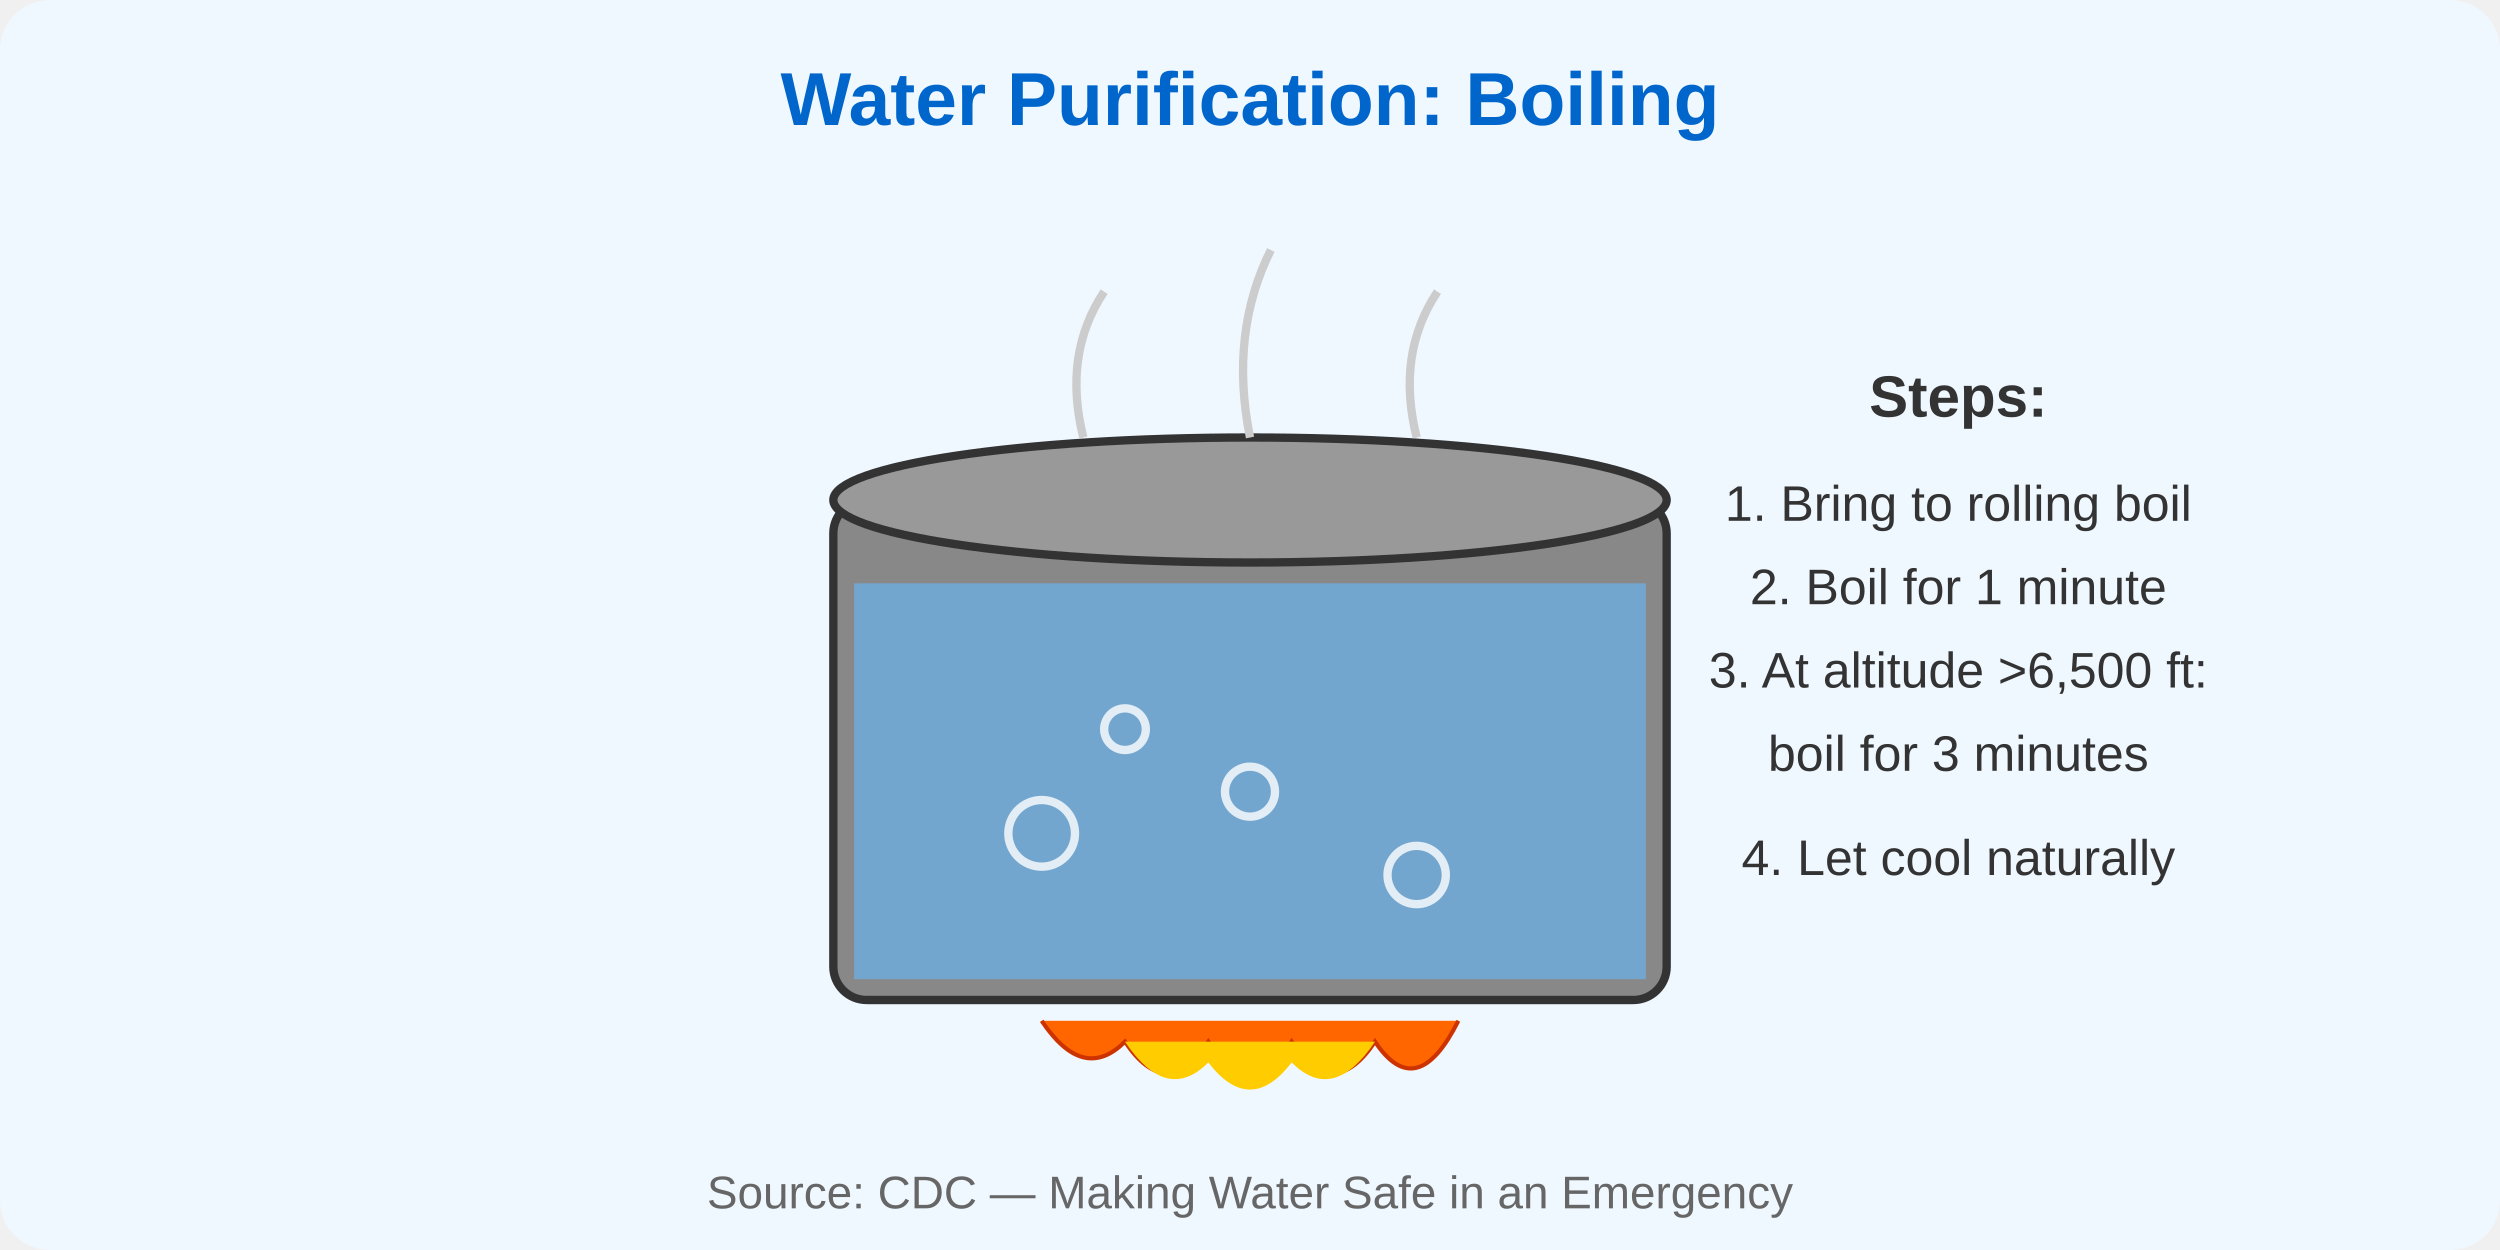
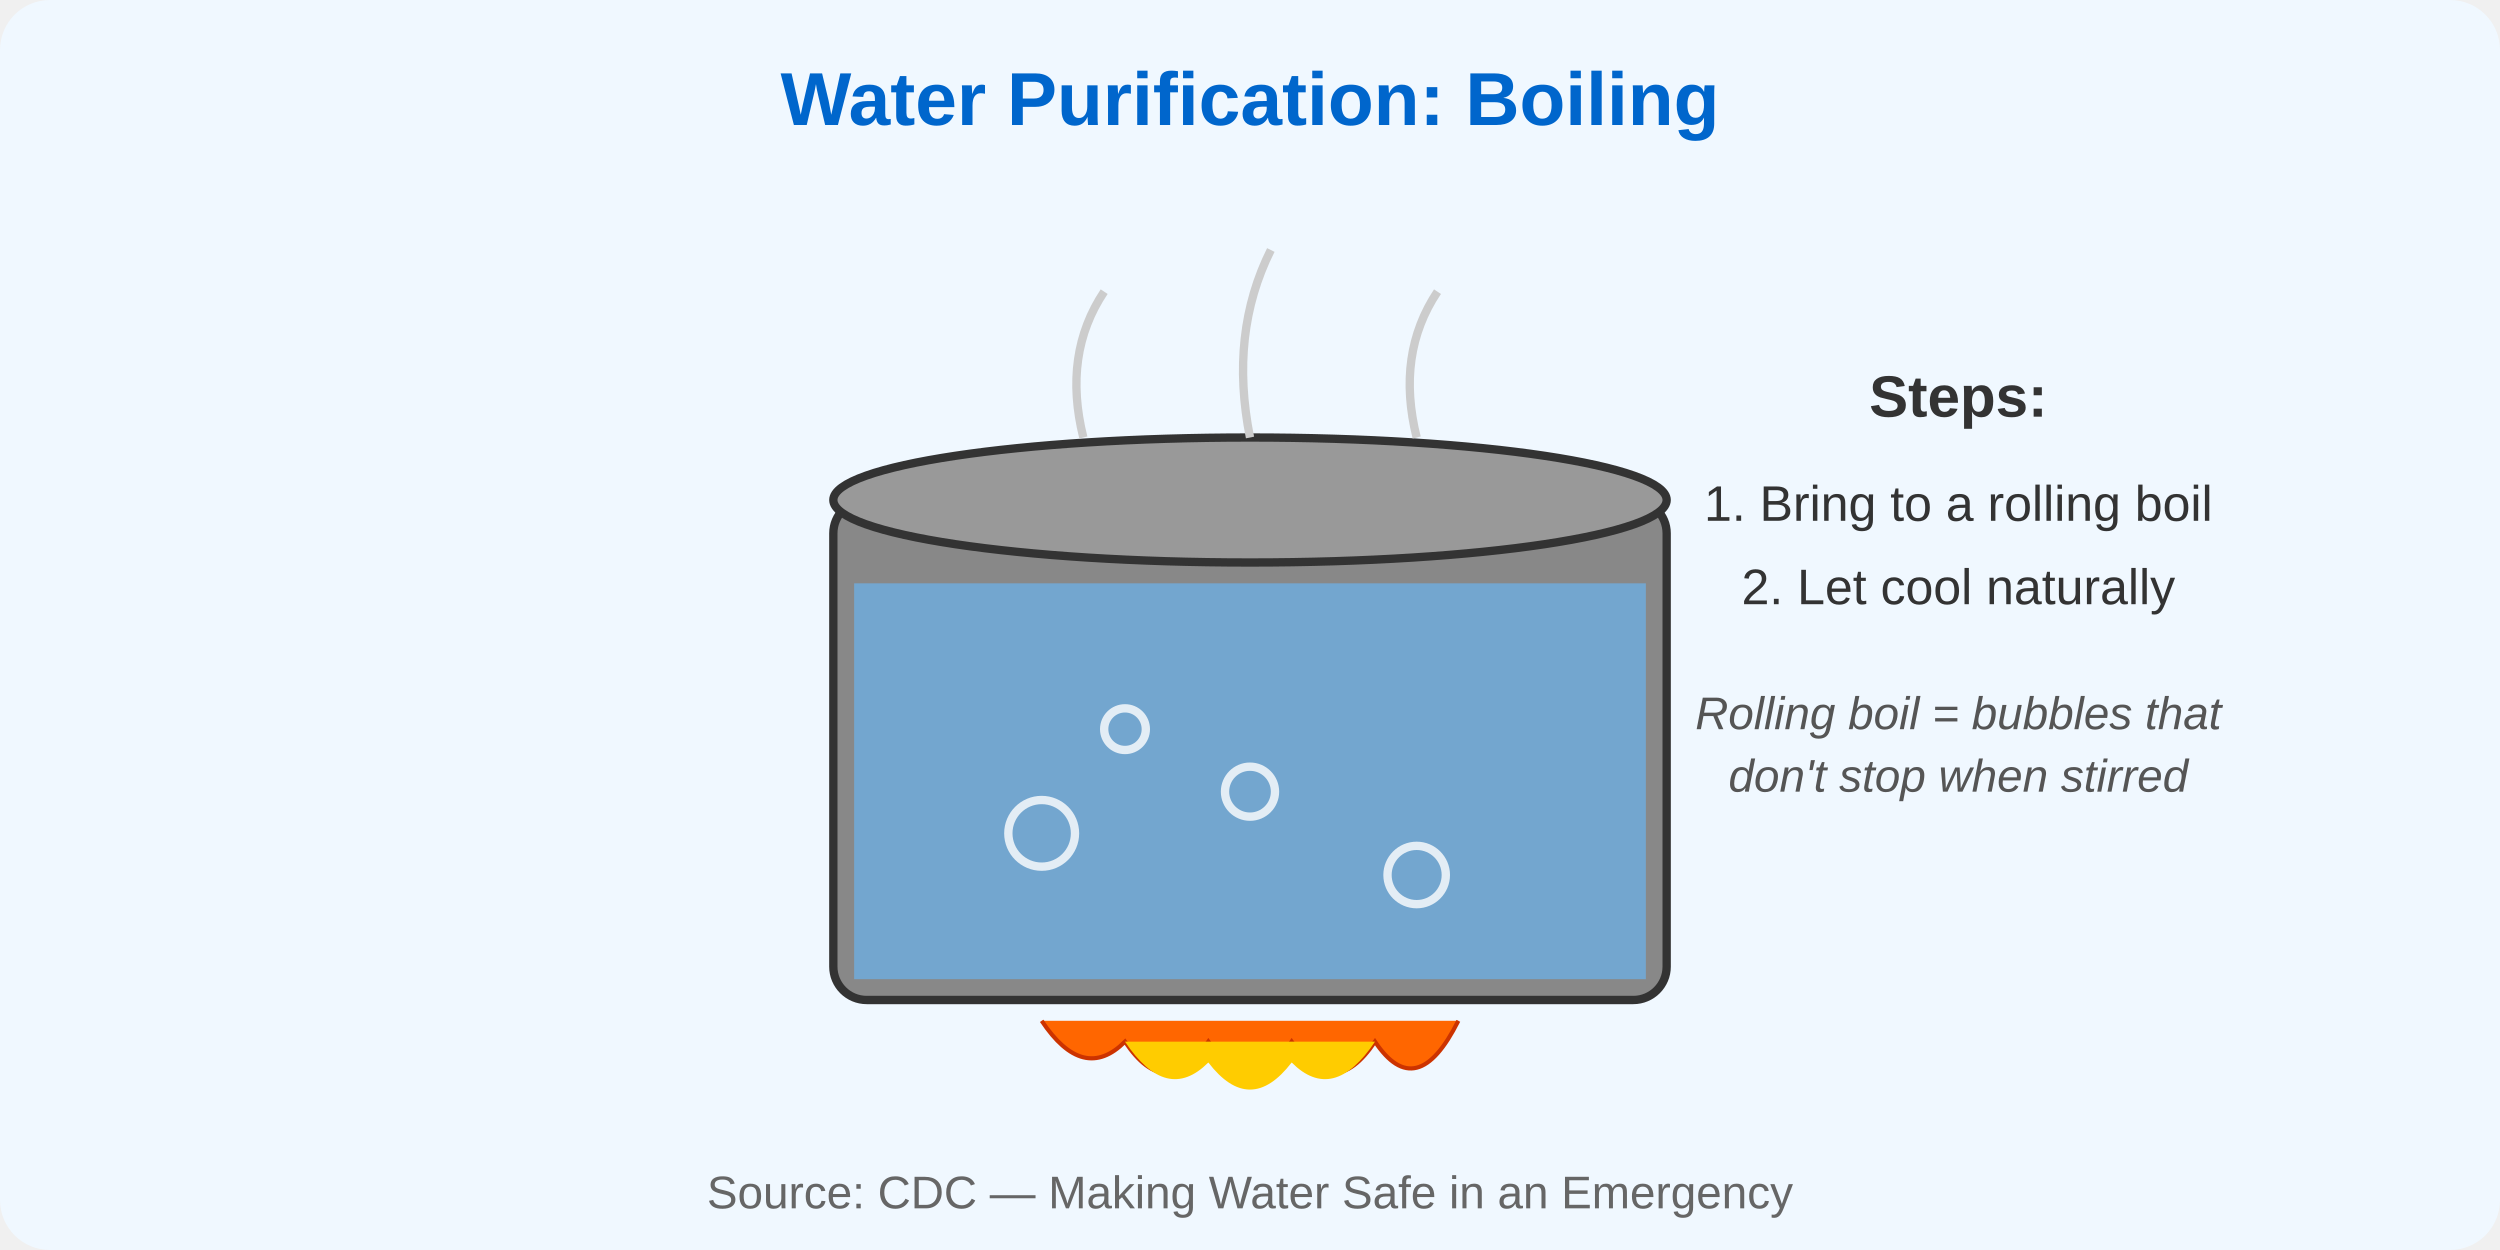
<svg xmlns="http://www.w3.org/2000/svg" viewBox="0 0 600 300" fill="none">
  <rect width="600" height="300" rx="12" fill="#F0F8FF" />
  <text x="300" y="30" text-anchor="middle" font-family="Arial,sans-serif" font-size="18" font-weight="bold" fill="#0066CC">Water Purification: Boiling</text>
  <rect x="200" y="120" width="200" height="120" rx="8" fill="#888" stroke="#333" stroke-width="2" />
  <ellipse cx="300" cy="120" rx="100" ry="15" fill="#999" stroke="#333" stroke-width="2" />
  <rect x="205" y="140" width="190" height="95" fill="#66BBFF" opacity="0.6" />
  <circle cx="250" cy="200" r="8" fill="none" stroke="#fff" stroke-width="2" opacity="0.8" />
  <circle cx="300" cy="190" r="6" fill="none" stroke="#fff" stroke-width="2" opacity="0.8" />
  <circle cx="340" cy="210" r="7" fill="none" stroke="#fff" stroke-width="2" opacity="0.8" />
  <circle cx="270" cy="175" r="5" fill="none" stroke="#fff" stroke-width="2" opacity="0.8" />
  <path d="M260 105 Q255 85 265 70" stroke="#CCC" stroke-width="2" fill="none" />
  <path d="M300 105 Q295 80 305 60" stroke="#CCC" stroke-width="2" fill="none" />
  <path d="M340 105 Q335 85 345 70" stroke="#CCC" stroke-width="2" fill="none" />
  <path d="M250 245 Q260 260 270 250 Q280 265 290 250 Q300 265 310 250 Q320 265 330 250 Q340 265 350 245" fill="#FF6600" stroke="#CC3300" stroke-width="1" />
  <path d="M270 250 Q280 265 290 255 Q300 268 310 255 Q320 265 330 250" fill="#FFCC00" stroke="none" />
  <text x="470" y="100" text-anchor="middle" font-family="Arial,sans-serif" font-size="14" font-weight="bold" fill="#333">Steps:</text>
-   <text x="470" y="125" text-anchor="middle" font-family="Arial,sans-serif" font-size="12" fill="#333">1. Bring to rolling boil</text>
-   <text x="470" y="145" text-anchor="middle" font-family="Arial,sans-serif" font-size="12" fill="#333">2. Boil for 1 minute</text>
-   <text x="470" y="165" text-anchor="middle" font-family="Arial,sans-serif" font-size="12" fill="#333">3. At altitude &gt;6,500 ft:</text>
-   <text x="470" y="185" text-anchor="middle" font-family="Arial,sans-serif" font-size="12" fill="#333">   boil for 3 minutes</text>
-   <text x="470" y="210" text-anchor="middle" font-family="Arial,sans-serif" font-size="12" fill="#333">4. Let cool naturally</text>
+   <text x="470" y="125" text-anchor="middle" font-family="Arial,sans-serif" font-size="12" fill="#333">1. Bring to a rolling boil</text>
+   <text x="470" y="145" text-anchor="middle" font-family="Arial,sans-serif" font-size="12" fill="#333">2. Let cool naturally</text>
+   <text x="470" y="175" text-anchor="middle" font-family="Arial,sans-serif" font-size="11" font-style="italic" fill="#555">Rolling boil = bubbles that</text>
+   <text x="470" y="190" text-anchor="middle" font-family="Arial,sans-serif" font-size="11" font-style="italic" fill="#555">don't stop when stirred</text>
  <text x="300" y="290" text-anchor="middle" font-family="Arial,sans-serif" font-size="11" fill="#666">Source: CDC — Making Water Safe in an Emergency</text>
</svg>
